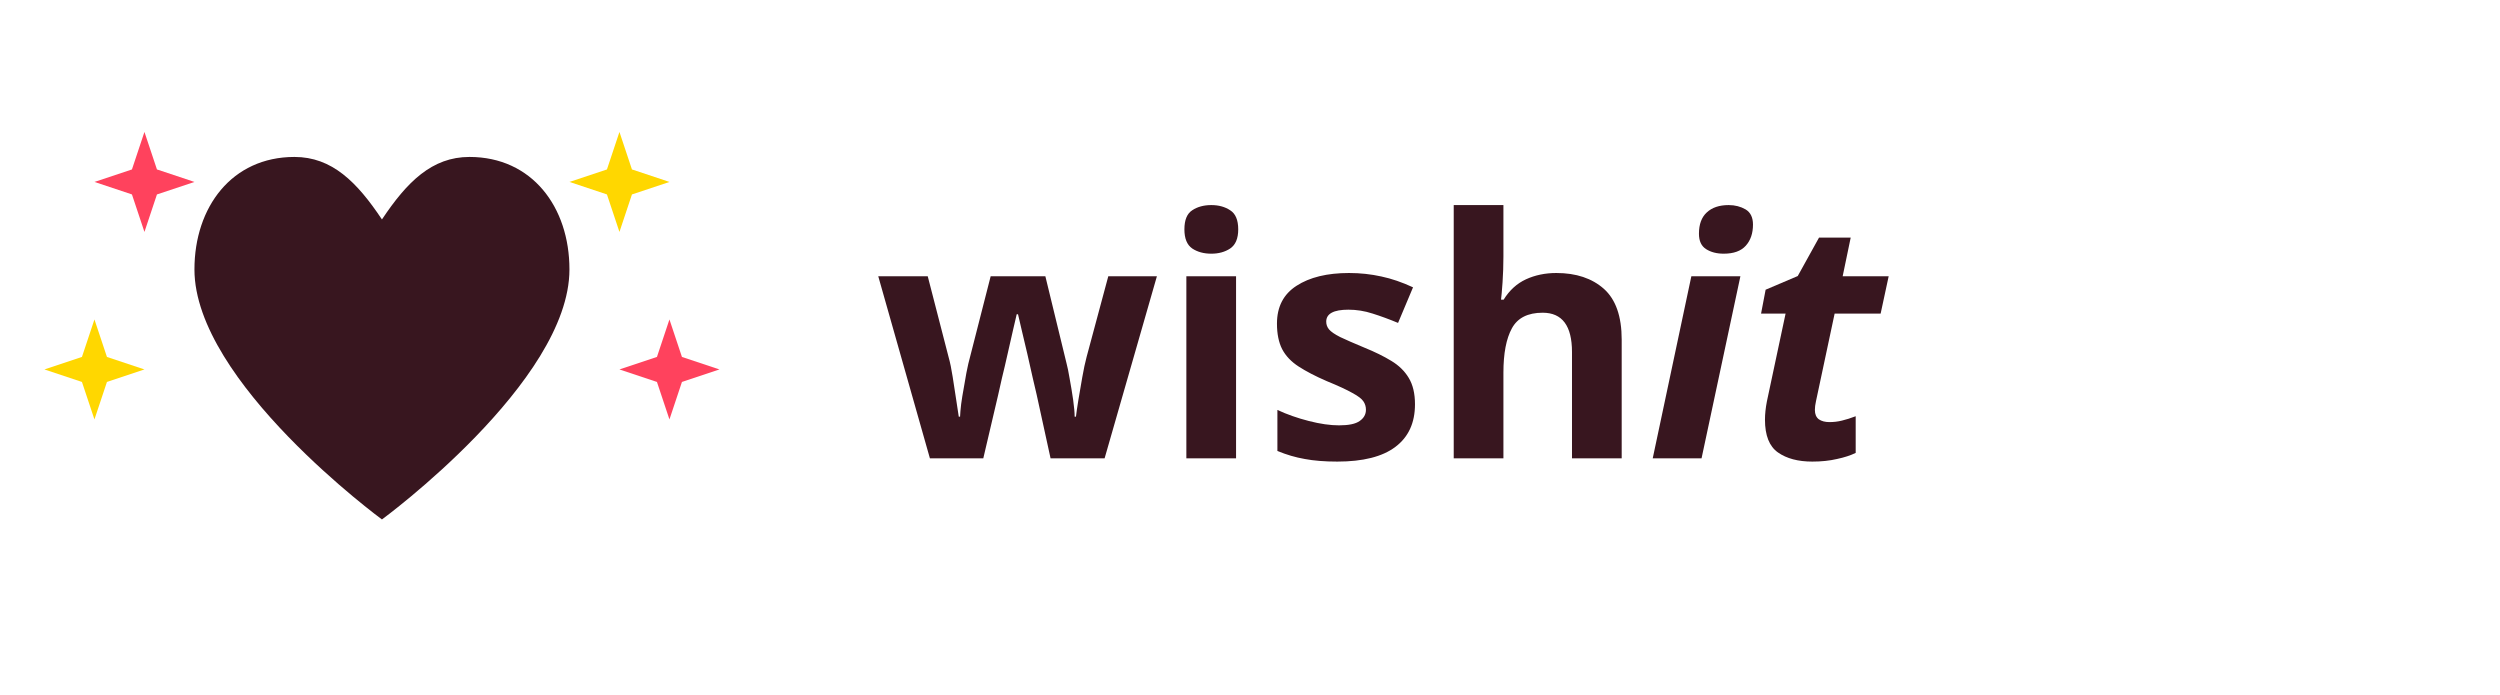
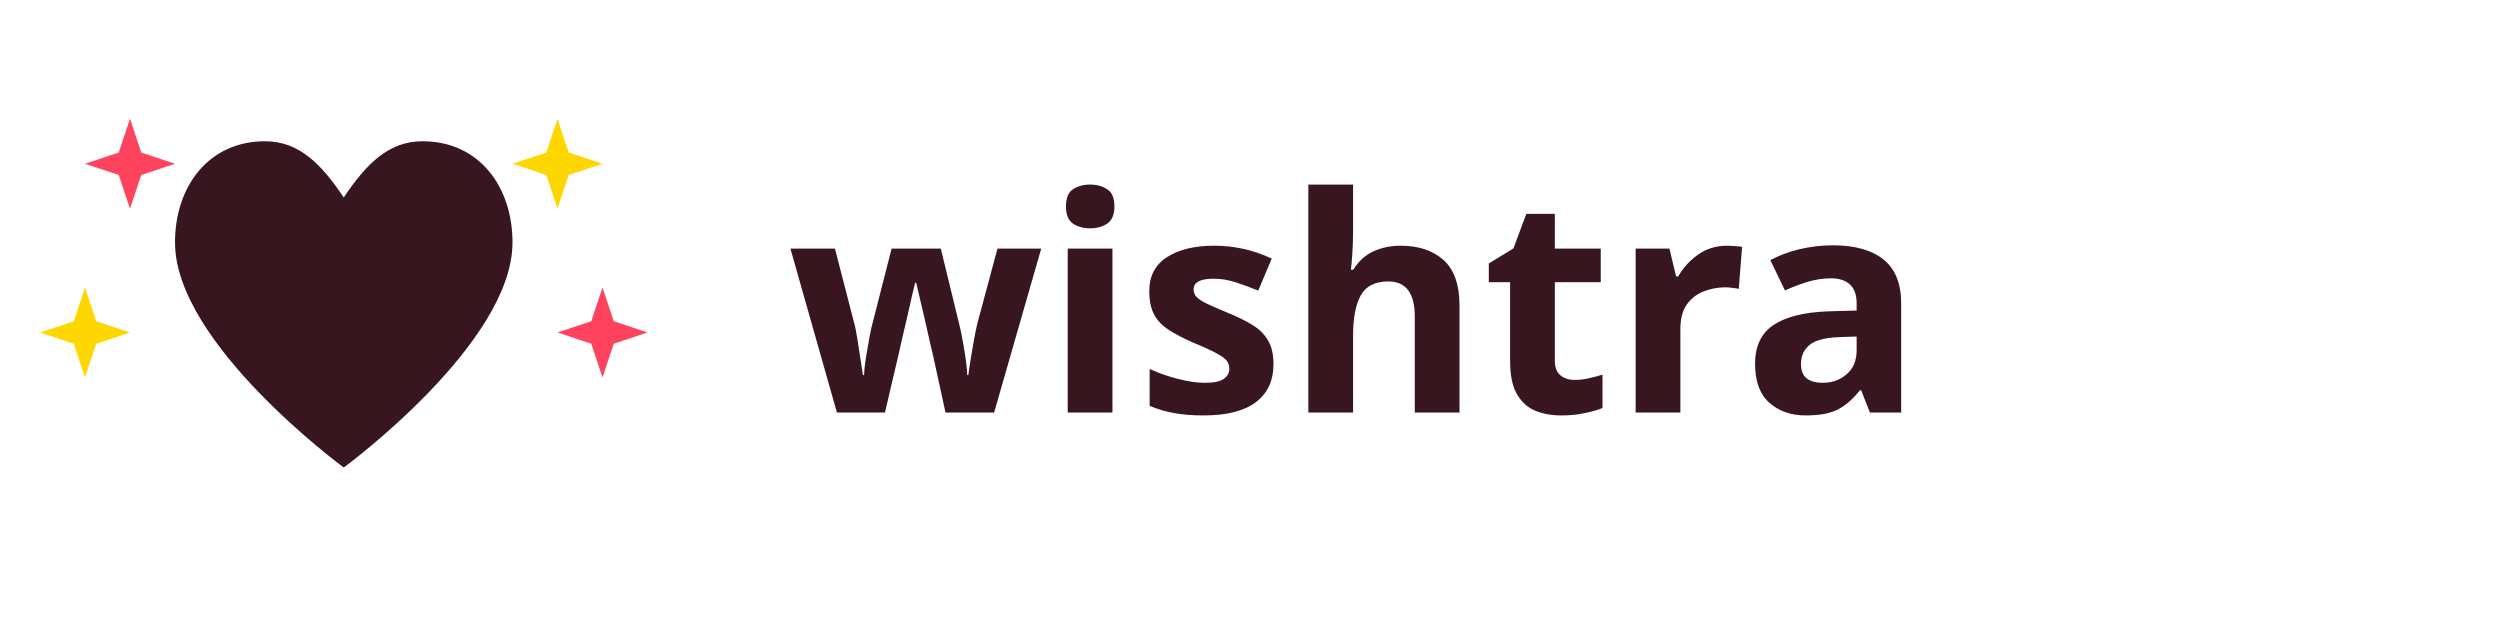
- <svg xmlns="http://www.w3.org/2000/svg" width="180" height="50" viewBox="0 0 180 50" fill="none">
+ <svg xmlns="http://www.w3.org/2000/svg" width="200" height="50" viewBox="0 0 200 50" fill="none">
  <g transform="translate(5, 5) scale(0.9)">
    <path d="M25 36C25 36 10 25 10 16C10 11 13 7 18 7C21 7 23 9 25 12C27 9 29 7 32 7C37 7 40 11 40 16C40 25 25 36 25 36Z" fill="#38161f" />
    <polygon points="6,5 7,8 10,9 7,10 6,13 5,10 2,9 5,8" fill="#ff425d" />
    <polygon points="44,5 45,8 48,9 45,10 44,13 43,10 40,9 43,8" fill="#FFD700" />
    <polygon points="48,20 49,23 52,24 49,25 48,28 47,25 44,24 47,23" fill="#ff425d" />
    <polygon points="2,20 3,23 6,24 3,25 2,28 1,25 -2,24 1,23" fill="#FFD700" />
  </g>
-   <text x="63" y="33" font-family="Poppins, sans-serif" font-size="24" font-weight="600" fill="#38161f">wish<tspan font-style="italic">it</tspan>
-   </text>
+   <text x="63" y="33" font-family="Poppins, sans-serif" font-size="24" font-weight="600" fill="#38161f">wishtra</text>
</svg>
